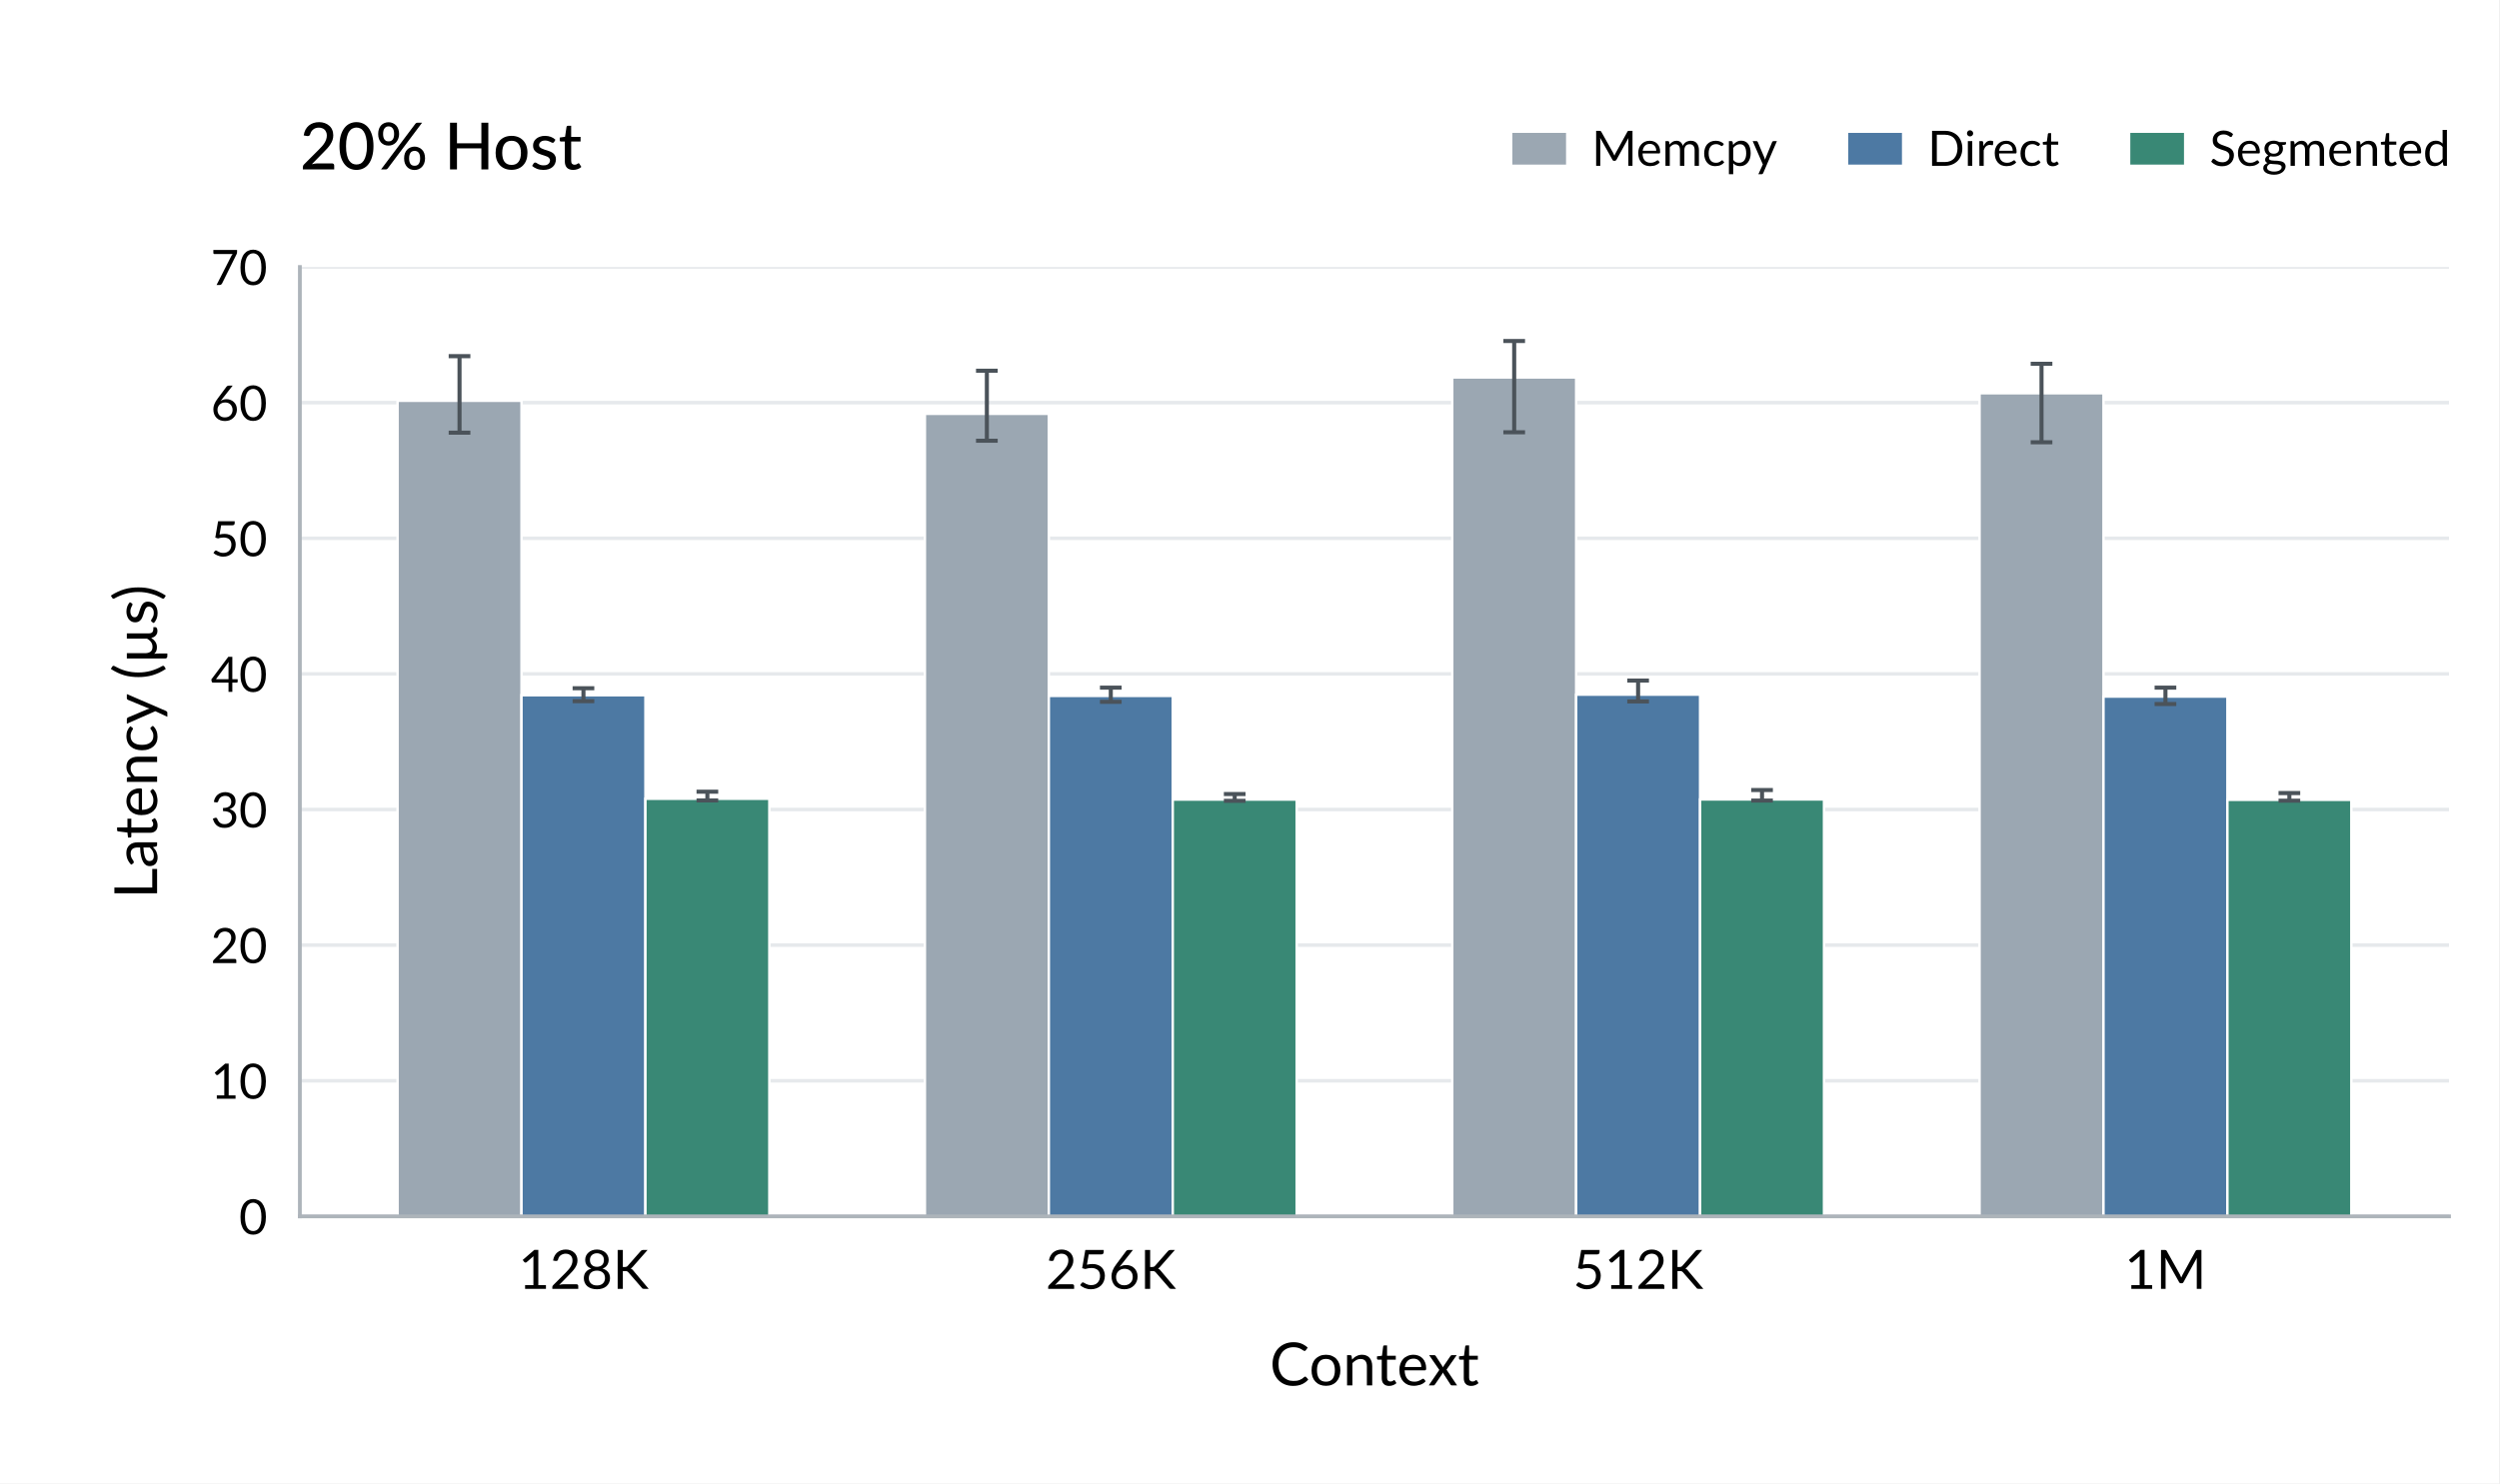
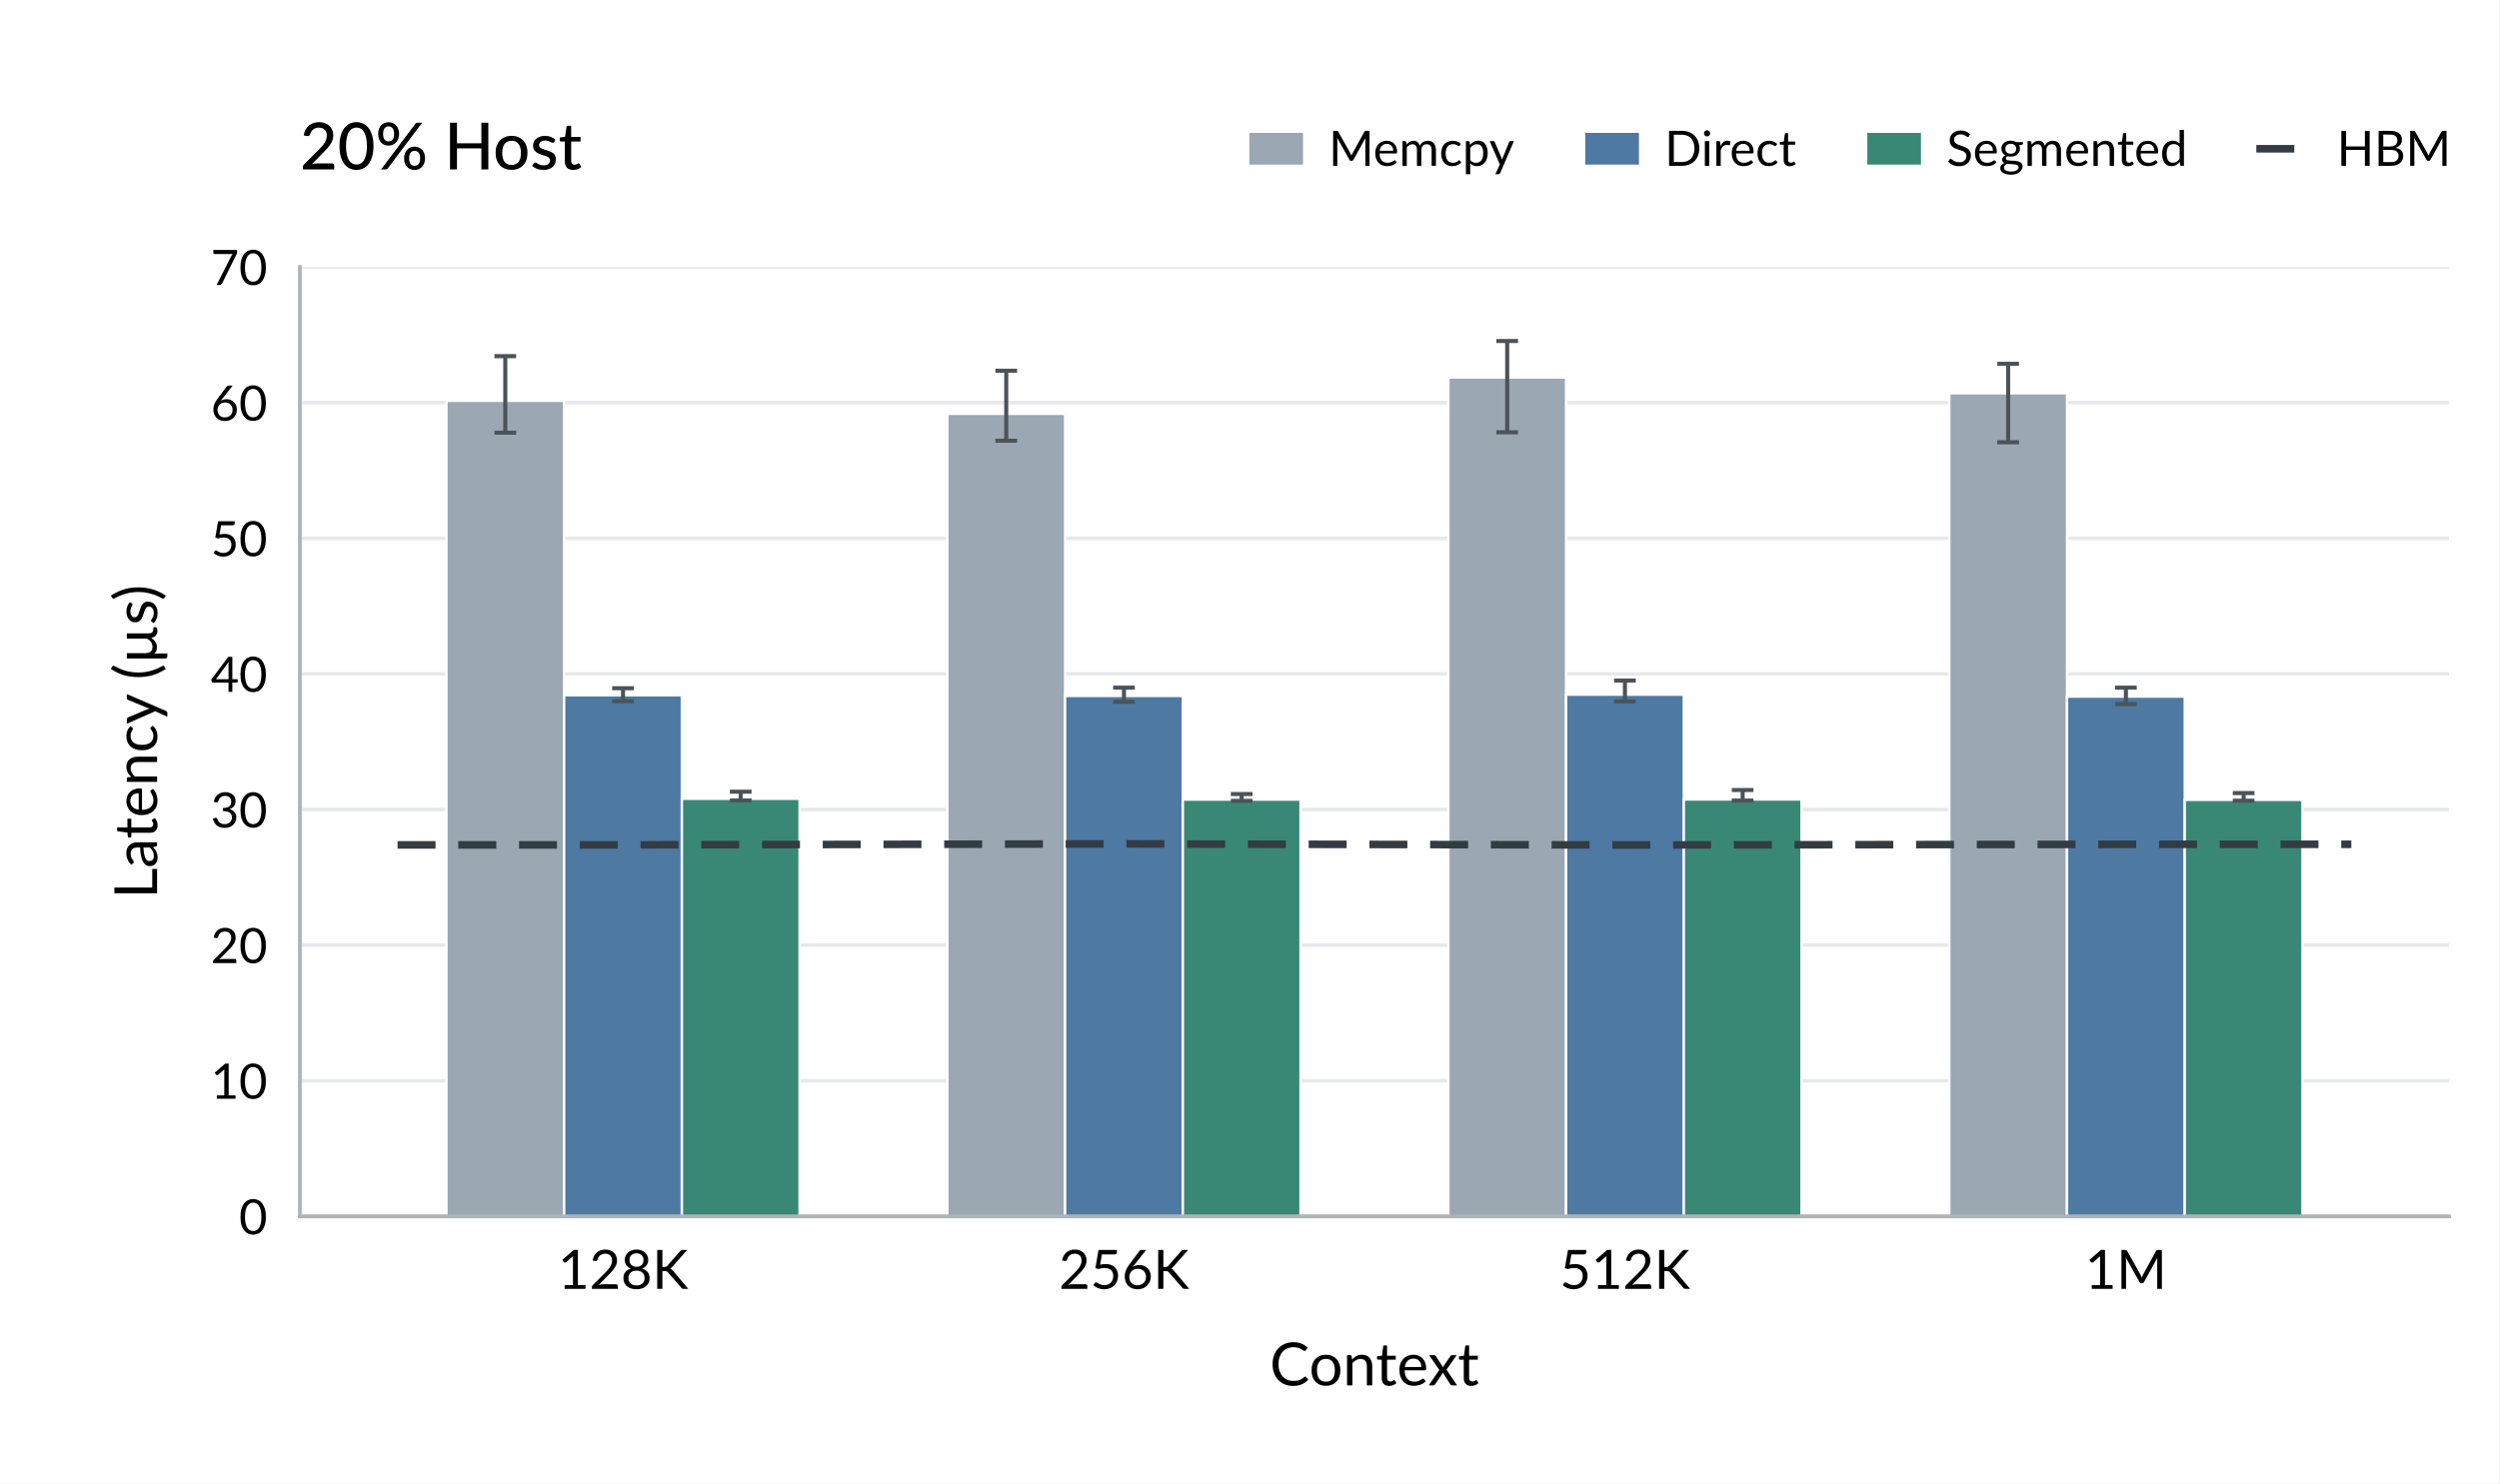
<svg xmlns="http://www.w3.org/2000/svg" xmlns:xlink="http://www.w3.org/1999/xlink" width="460.8pt" height="273.6pt" viewBox="0 0 460.8 273.6" version="1.1">
  <defs>
    <style type="text/css">*{stroke-linejoin: round; stroke-linecap: butt}</style>
  </defs>
  <g id="figure_1">
    <g id="patch_1">
      <path d="M 0 273.6 L 460.8 273.6 L 460.8 0 L 0 0 z " style="fill: #ffffff" />
    </g>
    <g id="axes_1">
      <g id="patch_2">
        <path d="M 55.296 224.352 L 451.584 224.352 L 451.584 49.248 L 55.296 49.248 z " style="fill: #ffffff" />
      </g>
      <g id="matplotlib.axis_1">
        <g id="xtick_1">
          <g id="line2d_1" />
          <g id="text_1">
-             <text style="font-size: 10px; font-family: 'Lato'; text-anchor: middle" x="107.585" y="237.718" transform="rotate(-0 107.585 237.7176)">128K</text>
+             <text style="font-size: 10px; font-family: 'Lato'; text-anchor: middle" x="114.878" y="237.718" transform="rotate(-0 114.8778 237.7176)">128K</text>
          </g>
        </g>
        <g id="xtick_2">
          <g id="line2d_2" />
          <g id="text_2">
-             <text style="font-size: 10px; font-family: 'Lato'; text-anchor: middle" x="204.822" y="237.718" transform="rotate(-0 204.8217 237.7176)">256K</text>
+             <text style="font-size: 10px; font-family: 'Lato'; text-anchor: middle" x="207.253" y="237.718" transform="rotate(-0 207.2526 237.7176)">256K</text>
          </g>
        </g>
        <g id="xtick_3">
          <g id="line2d_3" />
          <g id="text_3">
-             <text style="font-size: 10px; font-family: 'Lato'; text-anchor: middle" x="302.058" y="237.718" transform="rotate(-0 302.0583 237.7176)">512K</text>
+             <text style="font-size: 10px; font-family: 'Lato'; text-anchor: middle" x="299.627" y="237.718" transform="rotate(-0 299.6274 237.7176)">512K</text>
          </g>
        </g>
        <g id="xtick_4">
          <g id="line2d_4" />
          <g id="text_4">
-             <text style="font-size: 10px; font-family: 'Lato'; text-anchor: middle" x="399.295" y="237.718" transform="rotate(-0 399.295 237.7176)">1M</text>
+             <text style="font-size: 10px; font-family: 'Lato'; text-anchor: middle" x="392.002" y="237.718" transform="rotate(-0 392.0022 237.7176)">1M</text>
          </g>
        </g>
        <g id="text_5">
          <text style="font-size: 11px; font-family: 'Lato'; text-anchor: middle" x="253.44" y="255.535" transform="rotate(-0 253.44 255.5354)">Context</text>
        </g>
      </g>
      <g id="matplotlib.axis_2">
        <g id="ytick_1">
          <g id="line2d_5">
-             <path d="M 55.296 224.352 L 451.584 224.352 " clip-path="url(#pb774a1071d)" style="fill: none; stroke: #e6e9ec; stroke-width: 0.65; stroke-linecap: square" />
+             <path d="M 55.296 224.352 L 451.584 224.352 " clip-path="url(#pdb19f3fde0)" style="fill: none; stroke: #e6e9ec; stroke-width: 0.65; stroke-linecap: square" />
          </g>
          <g id="line2d_6" />
          <g id="text_6">
            <text style="font-size: 9px; font-family: 'Lato'; text-anchor: end" x="49.296" y="227.667" transform="rotate(-0 49.296 227.6665)">0</text>
          </g>
        </g>
        <g id="ytick_2">
          <g id="line2d_7">
-             <path d="M 55.296 199.337 L 451.584 199.337 " clip-path="url(#pb774a1071d)" style="fill: none; stroke: #e6e9ec; stroke-width: 0.65; stroke-linecap: square" />
+             <path d="M 55.296 199.337 L 451.584 199.337 " clip-path="url(#pdb19f3fde0)" style="fill: none; stroke: #e6e9ec; stroke-width: 0.65; stroke-linecap: square" />
          </g>
          <g id="line2d_8" />
          <g id="text_7">
            <text style="font-size: 9px; font-family: 'Lato'; text-anchor: end" x="49.296" y="202.652" transform="rotate(-0 49.296 202.6517)">10</text>
          </g>
        </g>
        <g id="ytick_3">
          <g id="line2d_9">
-             <path d="M 55.296 174.322 L 451.584 174.322 " clip-path="url(#pb774a1071d)" style="fill: none; stroke: #e6e9ec; stroke-width: 0.65; stroke-linecap: square" />
+             <path d="M 55.296 174.322 L 451.584 174.322 " clip-path="url(#pdb19f3fde0)" style="fill: none; stroke: #e6e9ec; stroke-width: 0.65; stroke-linecap: square" />
          </g>
          <g id="line2d_10" />
          <g id="text_8">
            <text style="font-size: 9px; font-family: 'Lato'; text-anchor: end" x="49.296" y="177.637" transform="rotate(-0 49.296 177.6368)">20</text>
          </g>
        </g>
        <g id="ytick_4">
          <g id="line2d_11">
-             <path d="M 55.296 149.307 L 451.584 149.307 " clip-path="url(#pb774a1071d)" style="fill: none; stroke: #e6e9ec; stroke-width: 0.65; stroke-linecap: square" />
+             <path d="M 55.296 149.307 L 451.584 149.307 " clip-path="url(#pdb19f3fde0)" style="fill: none; stroke: #e6e9ec; stroke-width: 0.65; stroke-linecap: square" />
          </g>
          <g id="line2d_12" />
          <g id="text_9">
            <text style="font-size: 9px; font-family: 'Lato'; text-anchor: end" x="49.296" y="152.622" transform="rotate(-0 49.296 152.622)">30</text>
          </g>
        </g>
        <g id="ytick_5">
          <g id="line2d_13">
-             <path d="M 55.296 124.293 L 451.584 124.293 " clip-path="url(#pb774a1071d)" style="fill: none; stroke: #e6e9ec; stroke-width: 0.65; stroke-linecap: square" />
+             <path d="M 55.296 124.293 L 451.584 124.293 " clip-path="url(#pdb19f3fde0)" style="fill: none; stroke: #e6e9ec; stroke-width: 0.65; stroke-linecap: square" />
          </g>
          <g id="line2d_14" />
          <g id="text_10">
            <text style="font-size: 9px; font-family: 'Lato'; text-anchor: end" x="49.296" y="127.607" transform="rotate(-0 49.296 127.6071)">40</text>
          </g>
        </g>
        <g id="ytick_6">
          <g id="line2d_15">
-             <path d="M 55.296 99.278 L 451.584 99.278 " clip-path="url(#pb774a1071d)" style="fill: none; stroke: #e6e9ec; stroke-width: 0.65; stroke-linecap: square" />
+             <path d="M 55.296 99.278 L 451.584 99.278 " clip-path="url(#pdb19f3fde0)" style="fill: none; stroke: #e6e9ec; stroke-width: 0.65; stroke-linecap: square" />
          </g>
          <g id="line2d_16" />
          <g id="text_11">
            <text style="font-size: 9px; font-family: 'Lato'; text-anchor: end" x="49.296" y="102.592" transform="rotate(-0 49.296 102.5922)">50</text>
          </g>
        </g>
        <g id="ytick_7">
          <g id="line2d_17">
-             <path d="M 55.296 74.263 L 451.584 74.263 " clip-path="url(#pb774a1071d)" style="fill: none; stroke: #e6e9ec; stroke-width: 0.65; stroke-linecap: square" />
+             <path d="M 55.296 74.263 L 451.584 74.263 " clip-path="url(#pdb19f3fde0)" style="fill: none; stroke: #e6e9ec; stroke-width: 0.65; stroke-linecap: square" />
          </g>
          <g id="line2d_18" />
          <g id="text_12">
            <text style="font-size: 9px; font-family: 'Lato'; text-anchor: end" x="49.296" y="77.577" transform="rotate(-0 49.296 77.57739)">60</text>
          </g>
        </g>
        <g id="ytick_8">
          <g id="line2d_19">
-             <path d="M 55.296 49.248 L 451.584 49.248 " clip-path="url(#pb774a1071d)" style="fill: none; stroke: #e6e9ec; stroke-width: 0.65; stroke-linecap: square" />
+             <path d="M 55.296 49.248 L 451.584 49.248 " clip-path="url(#pdb19f3fde0)" style="fill: none; stroke: #e6e9ec; stroke-width: 0.65; stroke-linecap: square" />
          </g>
          <g id="line2d_20" />
          <g id="text_13">
            <text style="font-size: 9px; font-family: 'Lato'; text-anchor: end" x="49.296" y="52.563" transform="rotate(-0 49.296 52.56253)">70</text>
          </g>
        </g>
        <g id="text_14">
          <text style="font-size: 11px; font-family: 'Lato'; text-anchor: middle" x="28.969" y="136.8" transform="rotate(-90 28.96881 136.8)">Latency (µs)</text>
        </g>
      </g>
      <g id="patch_3">
-         <path d="M 73.309 224.352 L 96.16 224.352 L 96.16 73.927 L 73.309 73.927 z " clip-path="url(#pb774a1071d)" style="fill: #9ba7b2; stroke: #ffffff; stroke-width: 0.45; stroke-linejoin: miter" />
+         <path d="M 82.316 224.352 L 104.024 224.352 L 104.024 73.927 L 82.316 73.927 z " clip-path="url(#pdb19f3fde0)" style="fill: #9ba7b2; stroke: #ffffff; stroke-width: 0.45; stroke-linejoin: miter" />
      </g>
      <g id="patch_4">
-         <path d="M 170.546 224.352 L 193.396 224.352 L 193.396 76.334 L 170.546 76.334 z " clip-path="url(#pb774a1071d)" style="fill: #9ba7b2; stroke: #ffffff; stroke-width: 0.45; stroke-linejoin: miter" />
+         <path d="M 174.69 224.352 L 196.399 224.352 L 196.399 76.334 L 174.69 76.334 z " clip-path="url(#pdb19f3fde0)" style="fill: #9ba7b2; stroke: #ffffff; stroke-width: 0.45; stroke-linejoin: miter" />
      </g>
      <g id="patch_5">
-         <path d="M 267.782 224.352 L 290.633 224.352 L 290.633 69.623 L 267.782 69.623 z " clip-path="url(#pb774a1071d)" style="fill: #9ba7b2; stroke: #ffffff; stroke-width: 0.45; stroke-linejoin: miter" />
+         <path d="M 267.065 224.352 L 288.773 224.352 L 288.773 69.623 L 267.065 69.623 z " clip-path="url(#pdb19f3fde0)" style="fill: #9ba7b2; stroke: #ffffff; stroke-width: 0.45; stroke-linejoin: miter" />
      </g>
      <g id="patch_6">
-         <path d="M 365.019 224.352 L 387.87 224.352 L 387.87 72.531 L 365.019 72.531 z " clip-path="url(#pb774a1071d)" style="fill: #9ba7b2; stroke: #ffffff; stroke-width: 0.45; stroke-linejoin: miter" />
+         <path d="M 359.44 224.352 L 381.148 224.352 L 381.148 72.531 L 359.44 72.531 z " clip-path="url(#pdb19f3fde0)" style="fill: #9ba7b2; stroke: #ffffff; stroke-width: 0.45; stroke-linejoin: miter" />
      </g>
      <g id="patch_7">
-         <path d="M 96.16 224.352 L 119.01 224.352 L 119.01 128.231 L 96.16 128.231 z " clip-path="url(#pb774a1071d)" style="fill: #4d79a3; stroke: #ffffff; stroke-width: 0.45; stroke-linejoin: miter" />
+         <path d="M 104.024 224.352 L 125.732 224.352 L 125.732 128.231 L 104.024 128.231 z " clip-path="url(#pdb19f3fde0)" style="fill: #4d79a3; stroke: #ffffff; stroke-width: 0.45; stroke-linejoin: miter" />
      </g>
      <g id="patch_8">
-         <path d="M 193.396 224.352 L 216.247 224.352 L 216.247 128.359 L 193.396 128.359 z " clip-path="url(#pb774a1071d)" style="fill: #4d79a3; stroke: #ffffff; stroke-width: 0.45; stroke-linejoin: miter" />
+         <path d="M 196.399 224.352 L 218.107 224.352 L 218.107 128.359 L 196.399 128.359 z " clip-path="url(#pdb19f3fde0)" style="fill: #4d79a3; stroke: #ffffff; stroke-width: 0.45; stroke-linejoin: miter" />
      </g>
      <g id="patch_9">
-         <path d="M 290.633 224.352 L 313.484 224.352 L 313.484 128.128 L 290.633 128.128 z " clip-path="url(#pb774a1071d)" style="fill: #4d79a3; stroke: #ffffff; stroke-width: 0.45; stroke-linejoin: miter" />
+         <path d="M 288.773 224.352 L 310.481 224.352 L 310.481 128.128 L 288.773 128.128 z " clip-path="url(#pdb19f3fde0)" style="fill: #4d79a3; stroke: #ffffff; stroke-width: 0.45; stroke-linejoin: miter" />
      </g>
      <g id="patch_10">
-         <path d="M 387.87 224.352 L 410.72 224.352 L 410.72 128.474 L 387.87 128.474 z " clip-path="url(#pb774a1071d)" style="fill: #4d79a3; stroke: #ffffff; stroke-width: 0.45; stroke-linejoin: miter" />
+         <path d="M 381.148 224.352 L 402.856 224.352 L 402.856 128.474 L 381.148 128.474 z " clip-path="url(#pdb19f3fde0)" style="fill: #4d79a3; stroke: #ffffff; stroke-width: 0.45; stroke-linejoin: miter" />
      </g>
      <g id="patch_11">
-         <path d="M 119.01 224.352 L 141.861 224.352 L 141.861 147.327 L 119.01 147.327 z " clip-path="url(#pb774a1071d)" style="fill: #398875; stroke: #ffffff; stroke-width: 0.45; stroke-linejoin: miter" />
+         <path d="M 125.732 224.352 L 147.44 224.352 L 147.44 147.327 L 125.732 147.327 z " clip-path="url(#pdb19f3fde0)" style="fill: #398875; stroke: #ffffff; stroke-width: 0.45; stroke-linejoin: miter" />
      </g>
      <g id="patch_12">
-         <path d="M 216.247 224.352 L 239.098 224.352 L 239.098 147.481 L 216.247 147.481 z " clip-path="url(#pb774a1071d)" style="fill: #398875; stroke: #ffffff; stroke-width: 0.45; stroke-linejoin: miter" />
+         <path d="M 218.107 224.352 L 239.815 224.352 L 239.815 147.481 L 218.107 147.481 z " clip-path="url(#pdb19f3fde0)" style="fill: #398875; stroke: #ffffff; stroke-width: 0.45; stroke-linejoin: miter" />
      </g>
      <g id="patch_13">
-         <path d="M 313.484 224.352 L 336.334 224.352 L 336.334 147.455 L 313.484 147.455 z " clip-path="url(#pb774a1071d)" style="fill: #398875; stroke: #ffffff; stroke-width: 0.45; stroke-linejoin: miter" />
+         <path d="M 310.481 224.352 L 332.19 224.352 L 332.19 147.455 L 310.481 147.455 z " clip-path="url(#pdb19f3fde0)" style="fill: #398875; stroke: #ffffff; stroke-width: 0.45; stroke-linejoin: miter" />
      </g>
      <g id="patch_14">
-         <path d="M 410.72 224.352 L 433.571 224.352 L 433.571 147.532 L 410.72 147.532 z " clip-path="url(#pb774a1071d)" style="fill: #398875; stroke: #ffffff; stroke-width: 0.45; stroke-linejoin: miter" />
+         <path d="M 402.856 224.352 L 424.564 224.352 L 424.564 147.532 L 402.856 147.532 z " clip-path="url(#pdb19f3fde0)" style="fill: #398875; stroke: #ffffff; stroke-width: 0.45; stroke-linejoin: miter" />
      </g>
      <g id="LineCollection_1">
-         <path d="M 84.734 79.805 L 84.734 65.691 " clip-path="url(#pb774a1071d)" style="fill: none; stroke: #4b535a; stroke-width: 0.75" />
-         <path d="M 181.971 81.291 L 181.971 68.381 " clip-path="url(#pb774a1071d)" style="fill: none; stroke: #4b535a; stroke-width: 0.75" />
-         <path d="M 279.208 79.728 L 279.208 62.899 " clip-path="url(#pb774a1071d)" style="fill: none; stroke: #4b535a; stroke-width: 0.75" />
-         <path d="M 376.444 81.573 L 376.444 67.1 " clip-path="url(#pb774a1071d)" style="fill: none; stroke: #4b535a; stroke-width: 0.75" />
+         <path d="M 93.17 79.805 L 93.17 65.691 " clip-path="url(#pdb19f3fde0)" style="fill: none; stroke: #4b535a; stroke-width: 0.75" />
+         <path d="M 185.545 81.291 L 185.545 68.381 " clip-path="url(#pdb19f3fde0)" style="fill: none; stroke: #4b535a; stroke-width: 0.75" />
+         <path d="M 277.919 79.728 L 277.919 62.899 " clip-path="url(#pdb19f3fde0)" style="fill: none; stroke: #4b535a; stroke-width: 0.75" />
+         <path d="M 370.294 81.573 L 370.294 67.1 " clip-path="url(#pdb19f3fde0)" style="fill: none; stroke: #4b535a; stroke-width: 0.75" />
      </g>
      <g id="line2d_21">
        <defs>
-           <path id="ma3ab792bd8" d="M 2 0 L -2 -0 " style="stroke: #4b535a; stroke-width: 0.75" />
+           <path id="m7471f73222" d="M 2 0 L -2 -0 " style="stroke: #4b535a; stroke-width: 0.75" />
        </defs>
-         <g clip-path="url(#pb774a1071d)">
-           <use xlink:href="#ma3ab792bd8" x="84.734" y="79.805" style="fill: #1f77b4; stroke: #4b535a; stroke-width: 0.75" />
-           <use xlink:href="#ma3ab792bd8" x="181.971" y="81.291" style="fill: #1f77b4; stroke: #4b535a; stroke-width: 0.75" />
-           <use xlink:href="#ma3ab792bd8" x="279.208" y="79.728" style="fill: #1f77b4; stroke: #4b535a; stroke-width: 0.75" />
-           <use xlink:href="#ma3ab792bd8" x="376.444" y="81.573" style="fill: #1f77b4; stroke: #4b535a; stroke-width: 0.75" />
+         <g clip-path="url(#pdb19f3fde0)">
+           <use xlink:href="#m7471f73222" x="93.17" y="79.805" style="fill: #1f77b4; stroke: #4b535a; stroke-width: 0.75" />
+           <use xlink:href="#m7471f73222" x="185.545" y="81.291" style="fill: #1f77b4; stroke: #4b535a; stroke-width: 0.75" />
+           <use xlink:href="#m7471f73222" x="277.919" y="79.728" style="fill: #1f77b4; stroke: #4b535a; stroke-width: 0.75" />
+           <use xlink:href="#m7471f73222" x="370.294" y="81.573" style="fill: #1f77b4; stroke: #4b535a; stroke-width: 0.75" />
        </g>
      </g>
      <g id="line2d_22">
-         <g clip-path="url(#pb774a1071d)">
-           <use xlink:href="#ma3ab792bd8" x="84.734" y="65.691" style="fill: #1f77b4; stroke: #4b535a; stroke-width: 0.75" />
-           <use xlink:href="#ma3ab792bd8" x="181.971" y="68.381" style="fill: #1f77b4; stroke: #4b535a; stroke-width: 0.75" />
-           <use xlink:href="#ma3ab792bd8" x="279.208" y="62.899" style="fill: #1f77b4; stroke: #4b535a; stroke-width: 0.75" />
-           <use xlink:href="#ma3ab792bd8" x="376.444" y="67.1" style="fill: #1f77b4; stroke: #4b535a; stroke-width: 0.75" />
+         <g clip-path="url(#pdb19f3fde0)">
+           <use xlink:href="#m7471f73222" x="93.17" y="65.691" style="fill: #1f77b4; stroke: #4b535a; stroke-width: 0.75" />
+           <use xlink:href="#m7471f73222" x="185.545" y="68.381" style="fill: #1f77b4; stroke: #4b535a; stroke-width: 0.75" />
+           <use xlink:href="#m7471f73222" x="277.919" y="62.899" style="fill: #1f77b4; stroke: #4b535a; stroke-width: 0.75" />
+           <use xlink:href="#m7471f73222" x="370.294" y="67.1" style="fill: #1f77b4; stroke: #4b535a; stroke-width: 0.75" />
        </g>
      </g>
      <g id="LineCollection_2">
-         <path d="M 107.585 129.32 L 107.585 126.937 " clip-path="url(#pb774a1071d)" style="fill: none; stroke: #4b535a; stroke-width: 0.75" />
-         <path d="M 204.822 129.448 L 204.822 126.835 " clip-path="url(#pb774a1071d)" style="fill: none; stroke: #4b535a; stroke-width: 0.75" />
-         <path d="M 302.058 129.371 L 302.058 125.529 " clip-path="url(#pb774a1071d)" style="fill: none; stroke: #4b535a; stroke-width: 0.75" />
-         <path d="M 399.295 129.857 L 399.295 126.835 " clip-path="url(#pb774a1071d)" style="fill: none; stroke: #4b535a; stroke-width: 0.75" />
+         <path d="M 114.878 129.32 L 114.878 126.937 " clip-path="url(#pdb19f3fde0)" style="fill: none; stroke: #4b535a; stroke-width: 0.75" />
+         <path d="M 207.253 129.448 L 207.253 126.835 " clip-path="url(#pdb19f3fde0)" style="fill: none; stroke: #4b535a; stroke-width: 0.75" />
+         <path d="M 299.627 129.371 L 299.627 125.529 " clip-path="url(#pdb19f3fde0)" style="fill: none; stroke: #4b535a; stroke-width: 0.75" />
+         <path d="M 392.002 129.857 L 392.002 126.835 " clip-path="url(#pdb19f3fde0)" style="fill: none; stroke: #4b535a; stroke-width: 0.75" />
      </g>
      <g id="line2d_23">
-         <g clip-path="url(#pb774a1071d)">
-           <use xlink:href="#ma3ab792bd8" x="107.585" y="129.32" style="fill: #1f77b4; stroke: #4b535a; stroke-width: 0.75" />
-           <use xlink:href="#ma3ab792bd8" x="204.822" y="129.448" style="fill: #1f77b4; stroke: #4b535a; stroke-width: 0.75" />
-           <use xlink:href="#ma3ab792bd8" x="302.058" y="129.371" style="fill: #1f77b4; stroke: #4b535a; stroke-width: 0.75" />
-           <use xlink:href="#ma3ab792bd8" x="399.295" y="129.857" style="fill: #1f77b4; stroke: #4b535a; stroke-width: 0.75" />
+         <g clip-path="url(#pdb19f3fde0)">
+           <use xlink:href="#m7471f73222" x="114.878" y="129.32" style="fill: #1f77b4; stroke: #4b535a; stroke-width: 0.75" />
+           <use xlink:href="#m7471f73222" x="207.253" y="129.448" style="fill: #1f77b4; stroke: #4b535a; stroke-width: 0.75" />
+           <use xlink:href="#m7471f73222" x="299.627" y="129.371" style="fill: #1f77b4; stroke: #4b535a; stroke-width: 0.75" />
+           <use xlink:href="#m7471f73222" x="392.002" y="129.857" style="fill: #1f77b4; stroke: #4b535a; stroke-width: 0.75" />
        </g>
      </g>
      <g id="line2d_24">
-         <g clip-path="url(#pb774a1071d)">
-           <use xlink:href="#ma3ab792bd8" x="107.585" y="126.937" style="fill: #1f77b4; stroke: #4b535a; stroke-width: 0.75" />
-           <use xlink:href="#ma3ab792bd8" x="204.822" y="126.835" style="fill: #1f77b4; stroke: #4b535a; stroke-width: 0.75" />
-           <use xlink:href="#ma3ab792bd8" x="302.058" y="125.529" style="fill: #1f77b4; stroke: #4b535a; stroke-width: 0.75" />
-           <use xlink:href="#ma3ab792bd8" x="399.295" y="126.835" style="fill: #1f77b4; stroke: #4b535a; stroke-width: 0.75" />
+         <g clip-path="url(#pdb19f3fde0)">
+           <use xlink:href="#m7471f73222" x="114.878" y="126.937" style="fill: #1f77b4; stroke: #4b535a; stroke-width: 0.75" />
+           <use xlink:href="#m7471f73222" x="207.253" y="126.835" style="fill: #1f77b4; stroke: #4b535a; stroke-width: 0.75" />
+           <use xlink:href="#m7471f73222" x="299.627" y="125.529" style="fill: #1f77b4; stroke: #4b535a; stroke-width: 0.75" />
+           <use xlink:href="#m7471f73222" x="392.002" y="126.835" style="fill: #1f77b4; stroke: #4b535a; stroke-width: 0.75" />
        </g>
      </g>
      <g id="LineCollection_3">
-         <path d="M 130.436 147.634 L 130.436 146.021 " clip-path="url(#pb774a1071d)" style="fill: none; stroke: #4b535a; stroke-width: 0.75" />
-         <path d="M 227.672 147.711 L 227.672 146.456 " clip-path="url(#pb774a1071d)" style="fill: none; stroke: #4b535a; stroke-width: 0.75" />
-         <path d="M 324.909 147.66 L 324.909 145.713 " clip-path="url(#pb774a1071d)" style="fill: none; stroke: #4b535a; stroke-width: 0.75" />
-         <path d="M 422.146 147.686 L 422.146 146.277 " clip-path="url(#pb774a1071d)" style="fill: none; stroke: #4b535a; stroke-width: 0.75" />
+         <path d="M 136.586 147.634 L 136.586 146.021 " clip-path="url(#pdb19f3fde0)" style="fill: none; stroke: #4b535a; stroke-width: 0.75" />
+         <path d="M 228.961 147.711 L 228.961 146.456 " clip-path="url(#pdb19f3fde0)" style="fill: none; stroke: #4b535a; stroke-width: 0.75" />
+         <path d="M 321.335 147.66 L 321.335 145.713 " clip-path="url(#pdb19f3fde0)" style="fill: none; stroke: #4b535a; stroke-width: 0.75" />
+         <path d="M 413.71 147.686 L 413.71 146.277 " clip-path="url(#pdb19f3fde0)" style="fill: none; stroke: #4b535a; stroke-width: 0.75" />
      </g>
      <g id="line2d_25">
-         <g clip-path="url(#pb774a1071d)">
-           <use xlink:href="#ma3ab792bd8" x="130.436" y="147.634" style="fill: #1f77b4; stroke: #4b535a; stroke-width: 0.75" />
-           <use xlink:href="#ma3ab792bd8" x="227.672" y="147.711" style="fill: #1f77b4; stroke: #4b535a; stroke-width: 0.75" />
-           <use xlink:href="#ma3ab792bd8" x="324.909" y="147.66" style="fill: #1f77b4; stroke: #4b535a; stroke-width: 0.75" />
-           <use xlink:href="#ma3ab792bd8" x="422.146" y="147.686" style="fill: #1f77b4; stroke: #4b535a; stroke-width: 0.75" />
+         <g clip-path="url(#pdb19f3fde0)">
+           <use xlink:href="#m7471f73222" x="136.586" y="147.634" style="fill: #1f77b4; stroke: #4b535a; stroke-width: 0.75" />
+           <use xlink:href="#m7471f73222" x="228.961" y="147.711" style="fill: #1f77b4; stroke: #4b535a; stroke-width: 0.75" />
+           <use xlink:href="#m7471f73222" x="321.335" y="147.66" style="fill: #1f77b4; stroke: #4b535a; stroke-width: 0.75" />
+           <use xlink:href="#m7471f73222" x="413.71" y="147.686" style="fill: #1f77b4; stroke: #4b535a; stroke-width: 0.75" />
        </g>
      </g>
      <g id="line2d_26">
-         <g clip-path="url(#pb774a1071d)">
-           <use xlink:href="#ma3ab792bd8" x="130.436" y="146.021" style="fill: #1f77b4; stroke: #4b535a; stroke-width: 0.75" />
-           <use xlink:href="#ma3ab792bd8" x="227.672" y="146.456" style="fill: #1f77b4; stroke: #4b535a; stroke-width: 0.75" />
-           <use xlink:href="#ma3ab792bd8" x="324.909" y="145.713" style="fill: #1f77b4; stroke: #4b535a; stroke-width: 0.75" />
-           <use xlink:href="#ma3ab792bd8" x="422.146" y="146.277" style="fill: #1f77b4; stroke: #4b535a; stroke-width: 0.75" />
+         <g clip-path="url(#pdb19f3fde0)">
+           <use xlink:href="#m7471f73222" x="136.586" y="146.021" style="fill: #1f77b4; stroke: #4b535a; stroke-width: 0.75" />
+           <use xlink:href="#m7471f73222" x="228.961" y="146.456" style="fill: #1f77b4; stroke: #4b535a; stroke-width: 0.75" />
+           <use xlink:href="#m7471f73222" x="321.335" y="145.713" style="fill: #1f77b4; stroke: #4b535a; stroke-width: 0.75" />
+           <use xlink:href="#m7471f73222" x="413.71" y="146.277" style="fill: #1f77b4; stroke: #4b535a; stroke-width: 0.75" />
        </g>
      </g>
      <g id="patch_15">
        <path d="M 55.296 224.352 L 55.296 49.248 " style="fill: none; stroke: #adb4ba; stroke-width: 0.7; stroke-linejoin: miter; stroke-linecap: square" />
      </g>
      <g id="patch_16">
        <path d="M 55.296 224.352 L 451.584 224.352 " style="fill: none; stroke: #adb4ba; stroke-width: 0.7; stroke-linejoin: miter; stroke-linecap: square" />
      </g>
      <g id="text_15">
        <text style="font-weight: 500; font-size: 12px; font-family: 'Lato'; text-anchor: start" x="55.296" y="31.248" transform="rotate(-0 55.296 31.248)">20% Host</text>
      </g>
+       <g id="line2d_27">
+         <path d="M 73.309 155.831 L 114.878 155.831 L 207.253 155.652 L 299.627 155.857 L 392.002 155.729 L 433.571 155.729 " clip-path="url(#pdb19f3fde0)" style="fill: none; stroke-dasharray: 7,4.2; stroke-dashoffset: 0; stroke: #333b43; stroke-width: 1.4" />
+       </g>
      <g id="legend_1">
        <g id="patch_17">
-           <path d="M 278.642 30.585 L 288.992 30.585 L 288.992 24.285 L 278.642 24.285 z " style="fill: #9ba7b2; stroke: #ffffff; stroke-width: 0.45; stroke-linejoin: miter" />
+           <path d="M 230.146 30.585 L 240.496 30.585 L 240.496 24.285 L 230.146 24.285 z " style="fill: #9ba7b2; stroke: #ffffff; stroke-width: 0.45; stroke-linejoin: miter" />
        </g>
        <g id="text_16">
-           <text style="font-size: 9px; font-family: 'Lato'; text-anchor: start" x="293.492" y="30.585" transform="rotate(-0 293.492 30.5849)">Memcpy</text>
+           <text style="font-size: 9px; font-family: 'Lato'; text-anchor: start" x="244.996" y="30.585" transform="rotate(-0 244.9961 30.5849)">Memcpy</text>
        </g>
        <g id="patch_18">
-           <path d="M 340.583 30.585 L 350.933 30.585 L 350.933 24.285 L 340.583 24.285 z " style="fill: #4d79a3; stroke: #ffffff; stroke-width: 0.45; stroke-linejoin: miter" />
+           <path d="M 292.087 30.585 L 302.437 30.585 L 302.437 24.285 L 292.087 24.285 z " style="fill: #4d79a3; stroke: #ffffff; stroke-width: 0.45; stroke-linejoin: miter" />
        </g>
        <g id="text_17">
-           <text style="font-size: 9px; font-family: 'Lato'; text-anchor: start" x="355.433" y="30.585" transform="rotate(-0 355.4331 30.5849)">Direct</text>
+           <text style="font-size: 9px; font-family: 'Lato'; text-anchor: start" x="306.937" y="30.585" transform="rotate(-0 306.9372 30.5849)">Direct</text>
        </g>
        <g id="patch_19">
-           <path d="M 392.589 30.585 L 402.939 30.585 L 402.939 24.285 L 392.589 24.285 z " style="fill: #398875; stroke: #ffffff; stroke-width: 0.45; stroke-linejoin: miter" />
+           <path d="M 344.093 30.585 L 354.443 30.585 L 354.443 24.285 L 344.093 24.285 z " style="fill: #398875; stroke: #ffffff; stroke-width: 0.45; stroke-linejoin: miter" />
        </g>
        <g id="text_18">
-           <text style="font-size: 9px; font-family: 'Lato'; text-anchor: start" x="407.439" y="30.585" transform="rotate(-0 407.4391 30.5849)">Segmented</text>
+           <text style="font-size: 9px; font-family: 'Lato'; text-anchor: start" x="358.943" y="30.585" transform="rotate(-0 358.9431 30.5849)">Segmented</text>
+         </g>
+         <g id="line2d_28">
+           <path d="M 416.051 27.435 L 421.226 27.435 L 426.401 27.435 " style="fill: none; stroke-dasharray: 7,4.2; stroke-dashoffset: 0; stroke: #333b43; stroke-width: 1.4" />
+         </g>
+         <g id="text_19">
+           <text style="font-size: 9px; font-family: 'Lato'; text-anchor: start" x="430.901" y="30.585" transform="rotate(-0 430.9009 30.5849)">HBM</text>
        </g>
      </g>
    </g>
  </g>
  <defs>
-     <clipPath id="pb774a1071d">
+     <clipPath id="pdb19f3fde0">
      <rect x="55.296" y="49.248" width="396.288" height="175.104" />
    </clipPath>
  </defs>
</svg>
